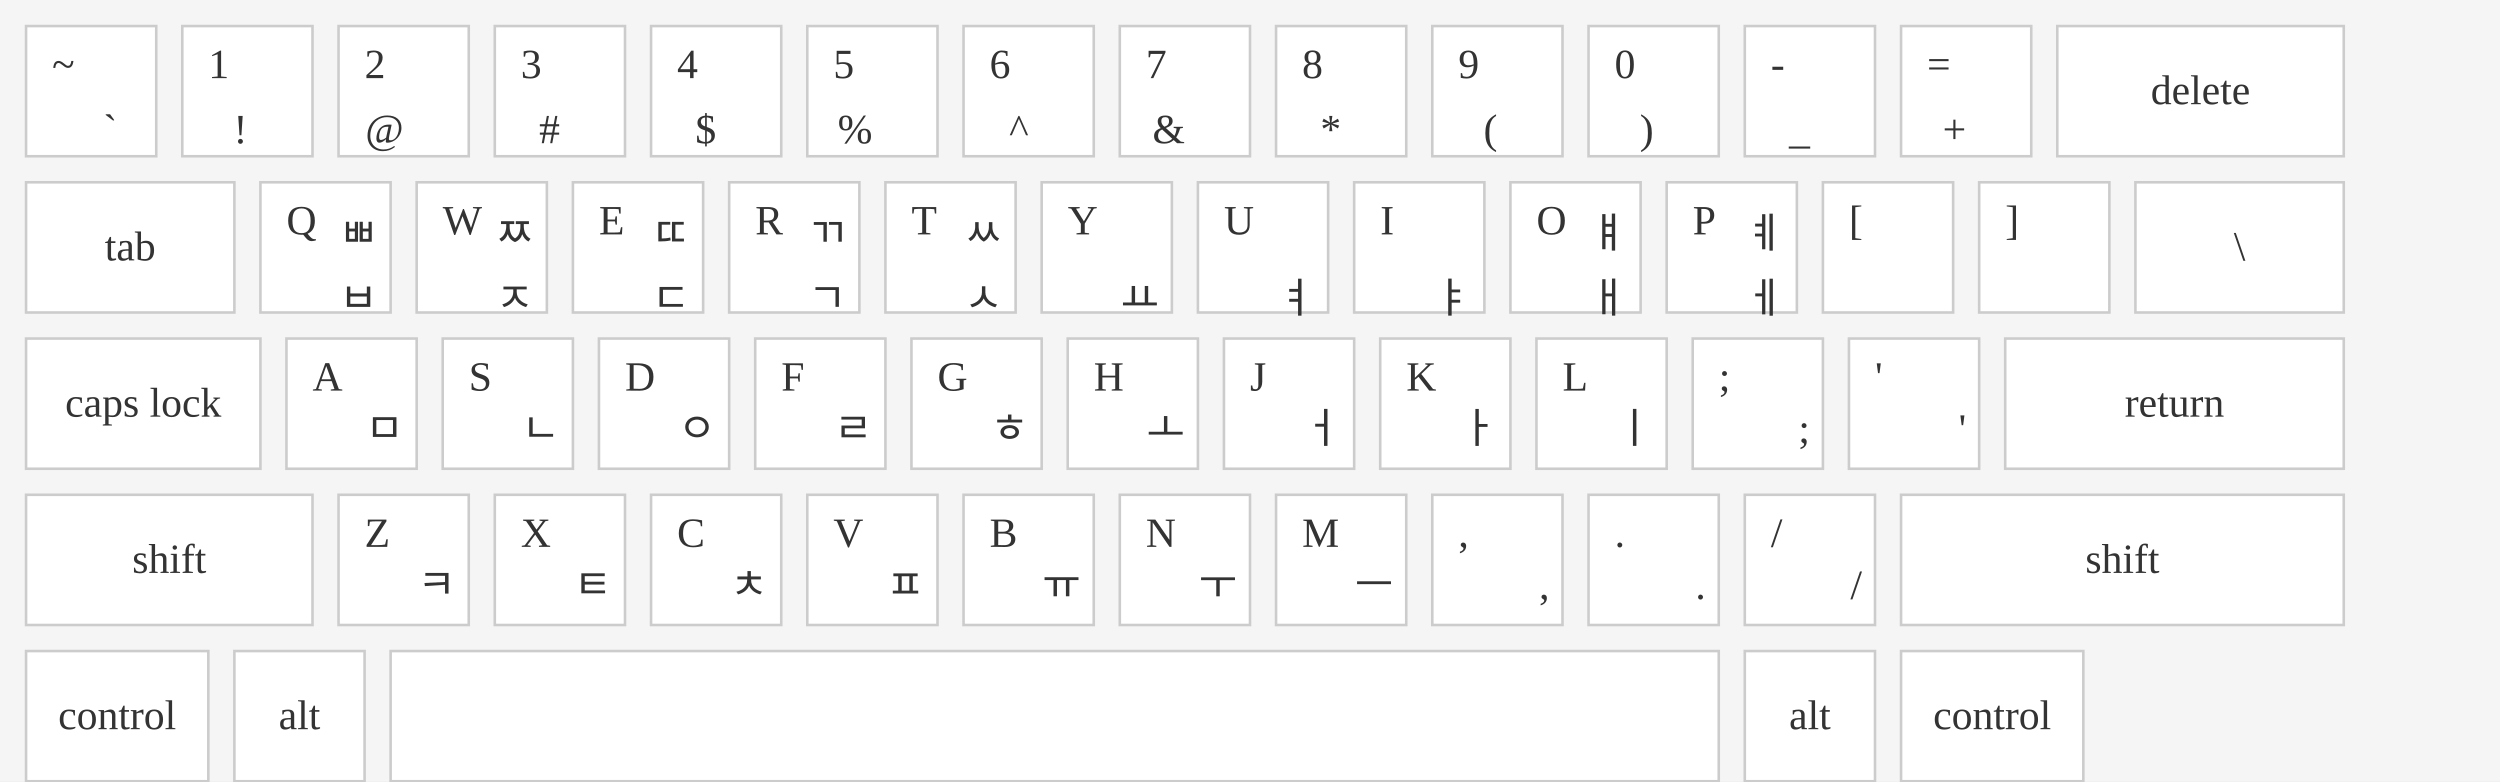
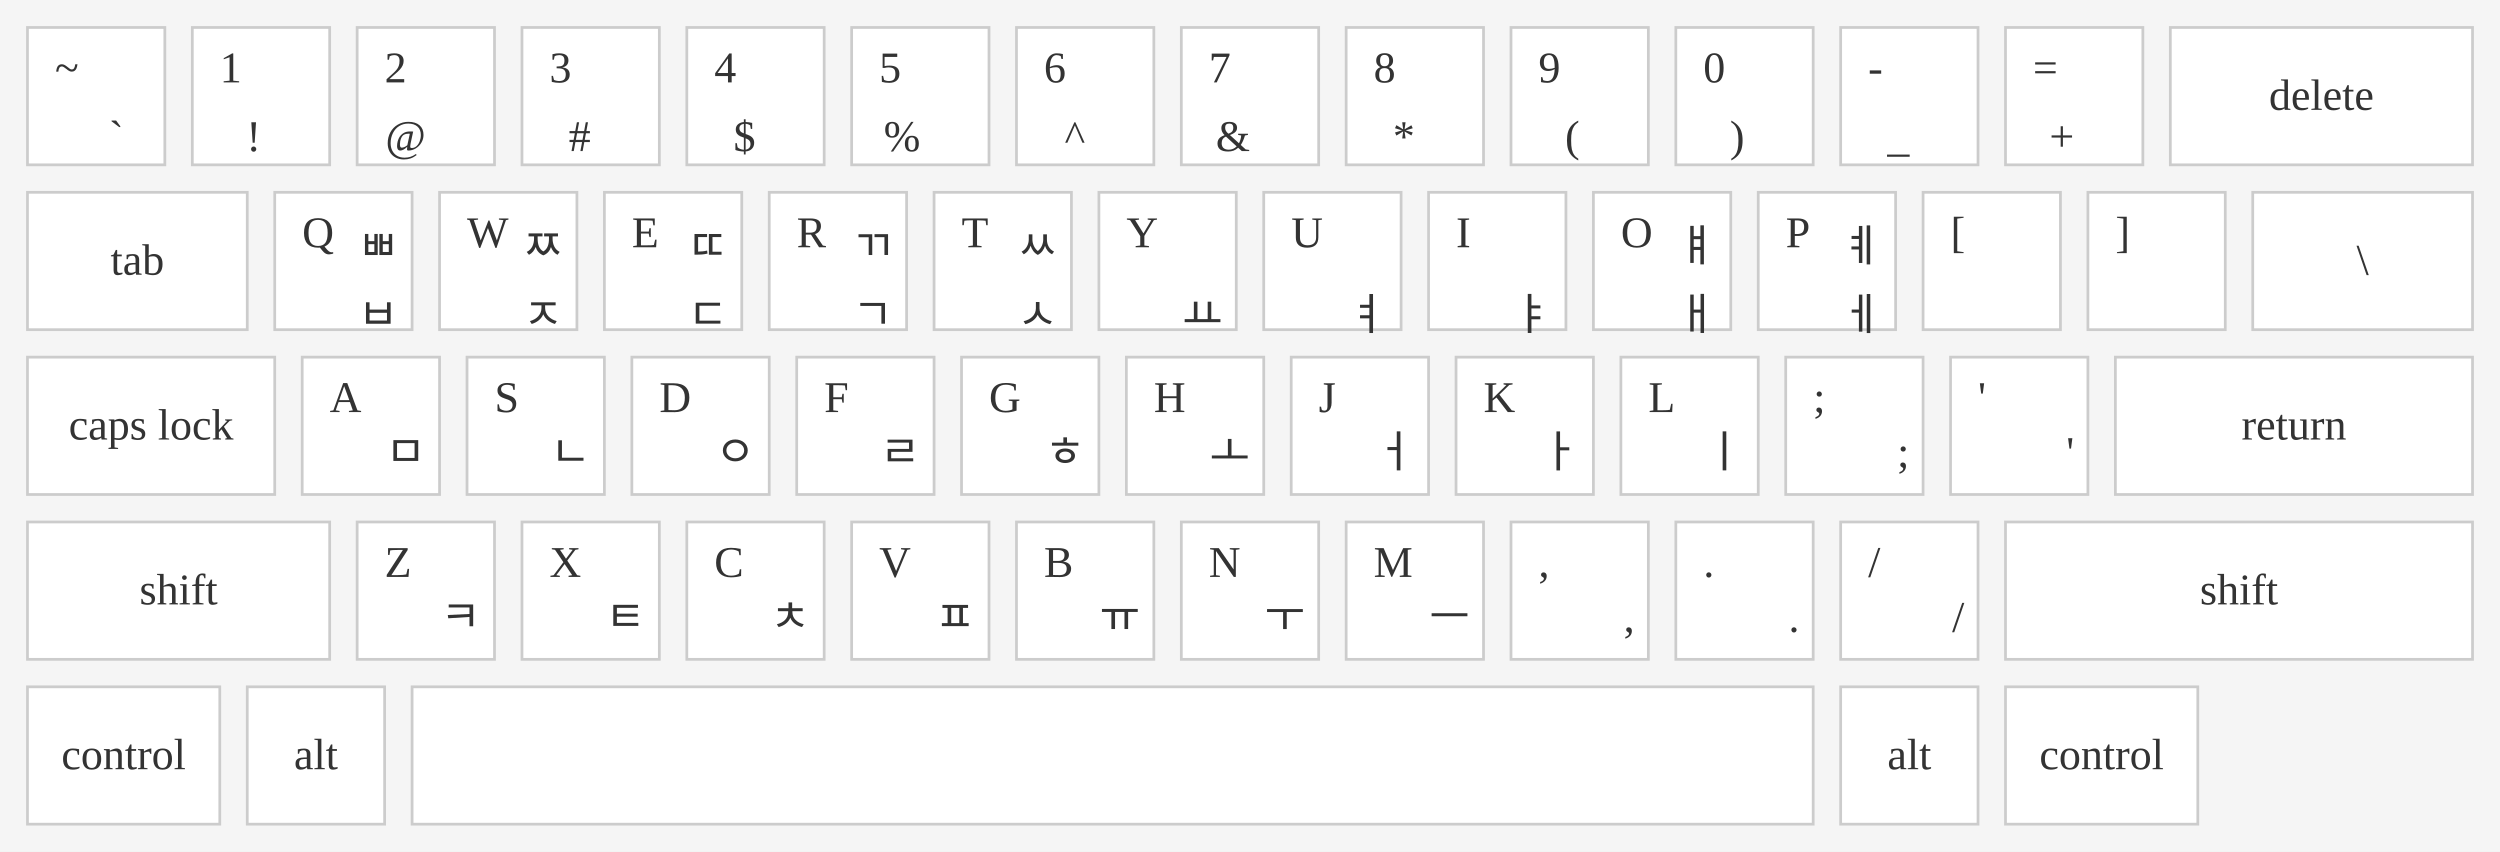
- <svg width="960" height="300">
-   <rect width="960" height="300" fill="#f5f5f5" />
+ <svg width="910" height="310">
+   <rect width="910" height="310" fill="#f5f5f5" />
  <g>
    <rect x="10" y="10" width="50" height="50" fill="white" stroke="#cccccc" stroke-width="1" />
    <text x="20" y="30" font-size="16" fill="#333333">~</text>
    <text x="45" y="55" font-size="16" text-anchor="end" fill="#333333">`</text>
    <rect x="70" y="10" width="50" height="50" fill="white" stroke="#cccccc" stroke-width="1" />
    <text x="80" y="30" font-size="16" fill="#333333">1</text>
    <text x="95" y="55" font-size="16" text-anchor="end" fill="#333333">!</text>
    <rect x="130" y="10" width="50" height="50" fill="white" stroke="#cccccc" stroke-width="1" />
    <text x="140" y="30" font-size="16" fill="#333333">2</text>
    <text x="155" y="55" font-size="16" text-anchor="end" fill="#333333">@</text>
    <rect x="190" y="10" width="50" height="50" fill="white" stroke="#cccccc" stroke-width="1" />
    <text x="200" y="30" font-size="16" fill="#333333">3</text>
    <text x="215" y="55" font-size="16" text-anchor="end" fill="#333333">#</text>
    <rect x="250" y="10" width="50" height="50" fill="white" stroke="#cccccc" stroke-width="1" />
    <text x="260" y="30" font-size="16" fill="#333333">4</text>
    <text x="275" y="55" font-size="16" text-anchor="end" fill="#333333">$</text>
    <rect x="310" y="10" width="50" height="50" fill="white" stroke="#cccccc" stroke-width="1" />
    <text x="320" y="30" font-size="16" fill="#333333">5</text>
    <text x="335" y="55" font-size="16" text-anchor="end" fill="#333333">%</text>
    <rect x="370" y="10" width="50" height="50" fill="white" stroke="#cccccc" stroke-width="1" />
    <text x="380" y="30" font-size="16" fill="#333333">6</text>
    <text x="395" y="55" font-size="16" text-anchor="end" fill="#333333">^</text>
    <rect x="430" y="10" width="50" height="50" fill="white" stroke="#cccccc" stroke-width="1" />
    <text x="440" y="30" font-size="16" fill="#333333">7</text>
    <text x="455" y="55" font-size="16" text-anchor="end" fill="#333333">&amp;</text>
    <rect x="490" y="10" width="50" height="50" fill="white" stroke="#cccccc" stroke-width="1" />
    <text x="500" y="30" font-size="16" fill="#333333">8</text>
    <text x="515" y="55" font-size="16" text-anchor="end" fill="#333333">*</text>
    <rect x="550" y="10" width="50" height="50" fill="white" stroke="#cccccc" stroke-width="1" />
    <text x="560" y="30" font-size="16" fill="#333333">9</text>
    <text x="575" y="55" font-size="16" text-anchor="end" fill="#333333">(</text>
    <rect x="610" y="10" width="50" height="50" fill="white" stroke="#cccccc" stroke-width="1" />
    <text x="620" y="30" font-size="16" fill="#333333">0</text>
    <text x="635" y="55" font-size="16" text-anchor="end" fill="#333333">)</text>
    <rect x="670" y="10" width="50" height="50" fill="white" stroke="#cccccc" stroke-width="1" />
    <text x="680" y="30" font-size="16" fill="#333333">-</text>
    <text x="695" y="55" font-size="16" text-anchor="end" fill="#333333">_</text>
    <rect x="730" y="10" width="50" height="50" fill="white" stroke="#cccccc" stroke-width="1" />
    <text x="740" y="30" font-size="16" fill="#333333">=</text>
    <text x="755" y="55" font-size="16" text-anchor="end" fill="#333333">+</text>
    <rect x="790" y="10" width="110" height="50" fill="white" stroke="#cccccc" stroke-width="1" />
    <text x="845" y="40" font-size="16" text-anchor="middle" fill="#333333">delete</text>
  </g>
  <g>
    <rect x="10" y="70" width="80" height="50" fill="white" stroke="#cccccc" stroke-width="1" />
    <text x="50" y="100" font-size="16" text-anchor="middle" fill="#333333">tab</text>
    <rect class="q" x="100" y="70" width="50" height="50" fill="white" stroke="#cccccc" stroke-width="1" />
    <text x="110" y="90" font-size="16" fill="#333333">Q</text>
    <text x="145" y="95" font-size="16" text-anchor="end" fill="#333333">ㅃ</text>
    <text x="145" y="120" font-size="16" text-anchor="end" fill="#333333">ㅂ</text>
    <rect class="w" x="160" y="70" width="50" height="50" fill="white" stroke="#cccccc" stroke-width="1" />
    <text x="170" y="90" font-size="16" fill="#333333">W</text>
    <text x="205" y="95" font-size="16" text-anchor="end" fill="#333333">ㅉ</text>
    <text x="205" y="120" font-size="16" text-anchor="end" fill="#333333">ㅈ</text>
    <rect class="e" x="220" y="70" width="50" height="50" fill="white" stroke="#cccccc" stroke-width="1" />
    <text x="230" y="90" font-size="16" fill="#333333">E</text>
    <text x="265" y="95" font-size="16" text-anchor="end" fill="#333333">ㄸ</text>
    <text x="265" y="120" font-size="16" text-anchor="end" fill="#333333">ㄷ</text>
    <rect class="r" x="280" y="70" width="50" height="50" fill="white" stroke="#cccccc" stroke-width="1" />
    <text x="290" y="90" font-size="16" fill="#333333">R</text>
    <text x="325" y="95" font-size="16" text-anchor="end" fill="#333333">ㄲ</text>
    <text x="325" y="120" font-size="16" text-anchor="end" fill="#333333">ㄱ</text>
    <rect class="t" x="340" y="70" width="50" height="50" fill="white" stroke="#cccccc" stroke-width="1" />
    <text x="350" y="90" font-size="16" fill="#333333">T</text>
    <text x="385" y="95" font-size="16" text-anchor="end" fill="#333333">ㅆ</text>
    <text x="385" y="120" font-size="16" text-anchor="end" fill="#333333">ㅅ</text>
    <rect class="y" x="400" y="70" width="50" height="50" fill="white" stroke="#cccccc" stroke-width="1" />
    <text x="410" y="90" font-size="16" fill="#333333">Y</text>
    <text x="445" y="120" font-size="16" text-anchor="end" fill="#333333">ㅛ</text>
    <rect class="u" x="460" y="70" width="50" height="50" fill="white" stroke="#cccccc" stroke-width="1" />
    <text x="470" y="90" font-size="16" fill="#333333">U</text>
    <text x="505" y="120" font-size="16" text-anchor="end" fill="#333333">ㅕ</text>
    <rect class="i" x="520" y="70" width="50" height="50" fill="white" stroke="#cccccc" stroke-width="1" />
    <text x="530" y="90" font-size="16" fill="#333333">I</text>
    <text x="565" y="120" font-size="16" text-anchor="end" fill="#333333">ㅑ</text>
    <rect class="o" x="580" y="70" width="50" height="50" fill="white" stroke="#cccccc" stroke-width="1" />
    <text x="590" y="90" font-size="16" fill="#333333">O</text>
    <text x="625" y="120" font-size="16" text-anchor="end" fill="#333333">ㅐ</text>
    <text x="625" y="95" font-size="16" text-anchor="end" fill="#333333">ㅒ</text>
    <rect class="p" x="640" y="70" width="50" height="50" fill="white" stroke="#cccccc" stroke-width="1" />
    <text x="650" y="90" font-size="16" fill="#333333">P</text>
    <text x="685" y="120" font-size="16" text-anchor="end" fill="#333333">ㅔ</text>
    <text x="685" y="95" font-size="16" text-anchor="end" fill="#333333">ㅖ</text>
    <rect x="700" y="70" width="50" height="50" fill="white" stroke="#cccccc" stroke-width="1" />
    <text x="710" y="90" font-size="16" fill="#333333">[</text>
    <rect x="760" y="70" width="50" height="50" fill="white" stroke="#cccccc" stroke-width="1" />
    <text x="770" y="90" font-size="16" fill="#333333">]</text>
    <rect x="820" y="70" width="80" height="50" fill="white" stroke="#cccccc" stroke-width="1" />
    <text x="860" y="100" font-size="16" text-anchor="middle" fill="#333333">\</text>
  </g>
  <g>
    <rect x="10" y="130" width="90" height="50" fill="white" stroke="#cccccc" stroke-width="1" />
    <text x="55" y="160" font-size="16" text-anchor="middle" fill="#333333">caps lock</text>
    <rect class="a" x="110" y="130" width="50" height="50" fill="white" stroke="#cccccc" stroke-width="1" />
    <text x="120" y="150" font-size="16" fill="#333333">A</text>
    <text x="155" y="170" font-size="16" text-anchor="end" fill="#333333">ㅁ</text>
    <rect class="s" x="170" y="130" width="50" height="50" fill="white" stroke="#cccccc" stroke-width="1" />
    <text x="180" y="150" font-size="16" fill="#333333">S</text>
    <text x="215" y="170" font-size="16" text-anchor="end" fill="#333333">ㄴ</text>
    <rect class="d" x="230" y="130" width="50" height="50" fill="white" stroke="#cccccc" stroke-width="1" />
    <text x="240" y="150" font-size="16" fill="#333333">D</text>
    <text x="275" y="170" font-size="16" text-anchor="end" fill="#333333">ㅇ</text>
    <rect class="f" x="290" y="130" width="50" height="50" fill="white" stroke="#cccccc" stroke-width="1" />
    <text x="300" y="150" font-size="16" fill="#333333">F</text>
    <text x="335" y="170" font-size="16" text-anchor="end" fill="#333333">ㄹ</text>
    <rect class="g" x="350" y="130" width="50" height="50" fill="white" stroke="#cccccc" stroke-width="1" />
    <text x="360" y="150" font-size="16" fill="#333333">G</text>
    <text x="395" y="170" font-size="16" text-anchor="end" fill="#333333">ㅎ</text>
    <rect class="h" x="410" y="130" width="50" height="50" fill="white" stroke="#cccccc" stroke-width="1" />
    <text x="420" y="150" font-size="16" fill="#333333">H</text>
    <text x="455" y="170" font-size="16" text-anchor="end" fill="#333333">ㅗ</text>
    <rect class="j" x="470" y="130" width="50" height="50" fill="white" stroke="#cccccc" stroke-width="1" />
    <text x="480" y="150" font-size="16" fill="#333333">J</text>
    <text x="515" y="170" font-size="16" text-anchor="end" fill="#333333">ㅓ</text>
    <rect class="k" x="530" y="130" width="50" height="50" fill="white" stroke="#cccccc" stroke-width="1" />
    <text x="540" y="150" font-size="16" fill="#333333">K</text>
    <text x="575" y="170" font-size="16" text-anchor="end" fill="#333333">ㅏ</text>
    <rect class="l" x="590" y="130" width="50" height="50" fill="white" stroke="#cccccc" stroke-width="1" />
    <text x="600" y="150" font-size="16" fill="#333333">L</text>
    <text x="635" y="170" font-size="16" text-anchor="end" fill="#333333">ㅣ</text>
    <rect x="650" y="130" width="50" height="50" fill="white" stroke="#cccccc" stroke-width="1" />
    <text x="660" y="150" font-size="16" fill="#333333">;</text>
    <text x="695" y="170" font-size="16" text-anchor="end" fill="#333333">;</text>
    <rect x="710" y="130" width="50" height="50" fill="white" stroke="#cccccc" stroke-width="1" />
    <text x="720" y="150" font-size="16" fill="#333333">'</text>
    <text x="755" y="170" font-size="16" text-anchor="end" fill="#333333">'</text>
    <rect x="770" y="130" width="130" height="50" fill="white" stroke="#cccccc" stroke-width="1" />
    <text x="835" y="160" font-size="16" text-anchor="middle" fill="#333333">return</text>
  </g>
  <g>
    <rect class="shift" x="10" y="190" width="110" height="50" fill="white" stroke="#cccccc" stroke-width="1" />
    <text x="65" y="220" font-size="16" text-anchor="middle" fill="#333333">shift</text>
    <rect class="z" x="130" y="190" width="50" height="50" fill="white" stroke="#cccccc" stroke-width="1" />
    <text x="140" y="210" font-size="16" fill="#333333">Z</text>
    <text x="175" y="230" font-size="16" text-anchor="end" fill="#333333">ㅋ</text>
    <rect class="x" x="190" y="190" width="50" height="50" fill="white" stroke="#cccccc" stroke-width="1" />
    <text x="200" y="210" font-size="16" fill="#333333">X</text>
    <text x="235" y="230" font-size="16" text-anchor="end" fill="#333333">ㅌ</text>
    <rect class="c" x="250" y="190" width="50" height="50" fill="white" stroke="#cccccc" stroke-width="1" />
    <text x="260" y="210" font-size="16" fill="#333333">C</text>
    <text x="295" y="230" font-size="16" text-anchor="end" fill="#333333">ㅊ</text>
    <rect class="v" x="310" y="190" width="50" height="50" fill="white" stroke="#cccccc" stroke-width="1" />
    <text x="320" y="210" font-size="16" fill="#333333">V</text>
    <text x="355" y="230" font-size="16" text-anchor="end" fill="#333333">ㅍ</text>
    <rect class="b" x="370" y="190" width="50" height="50" fill="white" stroke="#cccccc" stroke-width="1" />
    <text x="380" y="210" font-size="16" fill="#333333">B</text>
    <text x="415" y="230" font-size="16" text-anchor="end" fill="#333333">ㅠ</text>
    <rect class="n" x="430" y="190" width="50" height="50" fill="white" stroke="#cccccc" stroke-width="1" />
    <text x="440" y="210" font-size="16" fill="#333333">N</text>
    <text x="475" y="230" font-size="16" text-anchor="end" fill="#333333">ㅜ</text>
    <rect class="m" x="490" y="190" width="50" height="50" fill="white" stroke="#cccccc" stroke-width="1" />
    <text x="500" y="210" font-size="16" fill="#333333">M</text>
    <text x="535" y="230" font-size="16" text-anchor="end" fill="#333333">ㅡ</text>
    <rect x="550" y="190" width="50" height="50" fill="white" stroke="#cccccc" stroke-width="1" />
    <text x="560" y="210" font-size="16" fill="#333333">,</text>
    <text x="595" y="230" font-size="16" text-anchor="end" fill="#333333">,</text>
    <rect x="610" y="190" width="50" height="50" fill="white" stroke="#cccccc" stroke-width="1" />
    <text x="620" y="210" font-size="16" fill="#333333">.</text>
    <text x="655" y="230" font-size="16" text-anchor="end" fill="#333333">.</text>
    <rect x="670" y="190" width="50" height="50" fill="white" stroke="#cccccc" stroke-width="1" />
    <text x="680" y="210" font-size="16" fill="#333333">/</text>
    <text x="715" y="230" font-size="16" text-anchor="end" fill="#333333">/</text>
    <rect x="730" y="190" width="170" height="50" fill="white" stroke="#cccccc" stroke-width="1" />
    <text x="815" y="220" font-size="16" text-anchor="middle" fill="#333333">shift</text>
  </g>
  <g>
    <rect x="10" y="250" width="70" height="50" fill="white" stroke="#cccccc" stroke-width="1" />
    <text x="45" y="280" font-size="16" text-anchor="middle" fill="#333333">control</text>
    <rect x="90" y="250" width="50" height="50" fill="white" stroke="#cccccc" stroke-width="1" />
    <text x="115" y="280" font-size="16" text-anchor="middle" fill="#333333">alt</text>
    <rect class="space Space" x="150" y="250" width="510" height="50" fill="white" stroke="#cccccc" stroke-width="1" />
    <text x="405" y="280" font-size="16" text-anchor="middle" fill="#333333" />
    <rect x="670" y="250" width="50" height="50" fill="white" stroke="#cccccc" stroke-width="1" />
    <text x="695" y="280" font-size="16" text-anchor="middle" fill="#333333">alt</text>
    <rect x="730" y="250" width="70" height="50" fill="white" stroke="#cccccc" stroke-width="1" />
    <text x="765" y="280" font-size="16" text-anchor="middle" fill="#333333">control</text>
  </g>
</svg>
